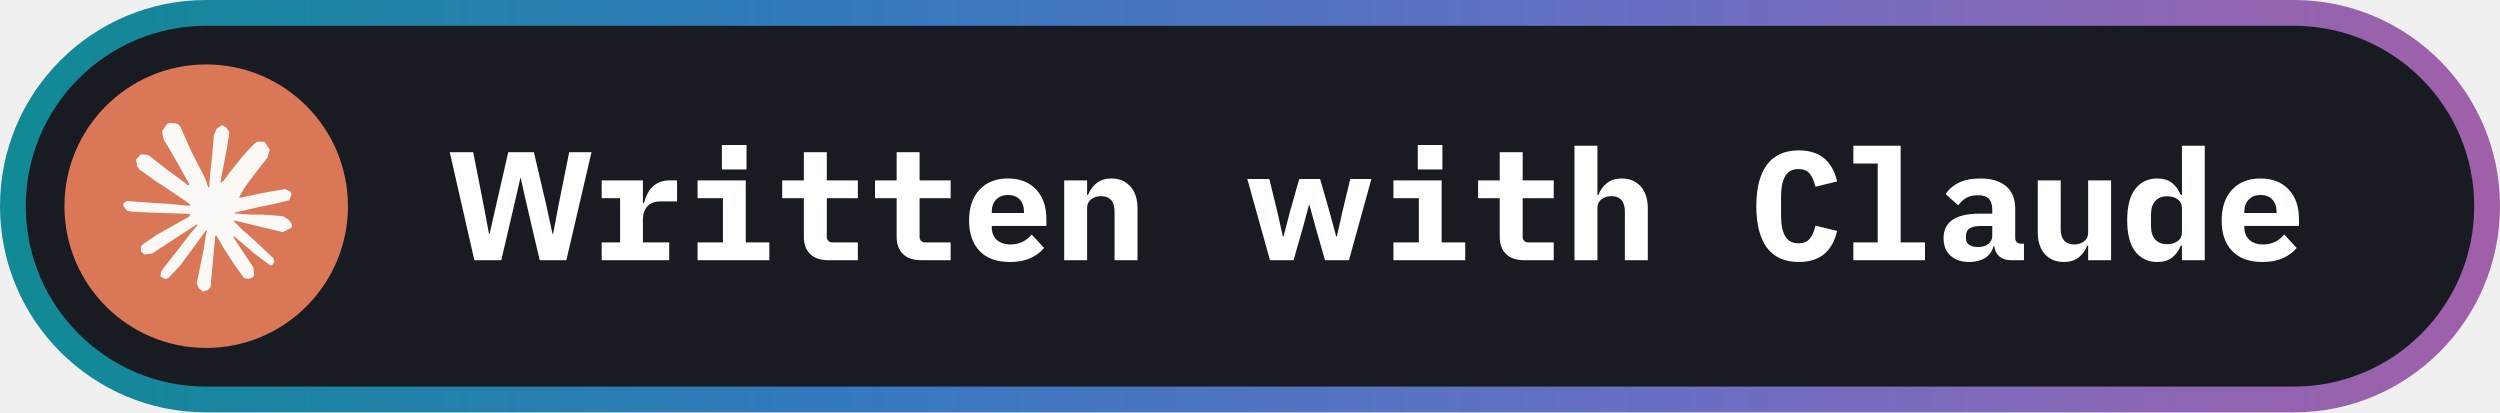
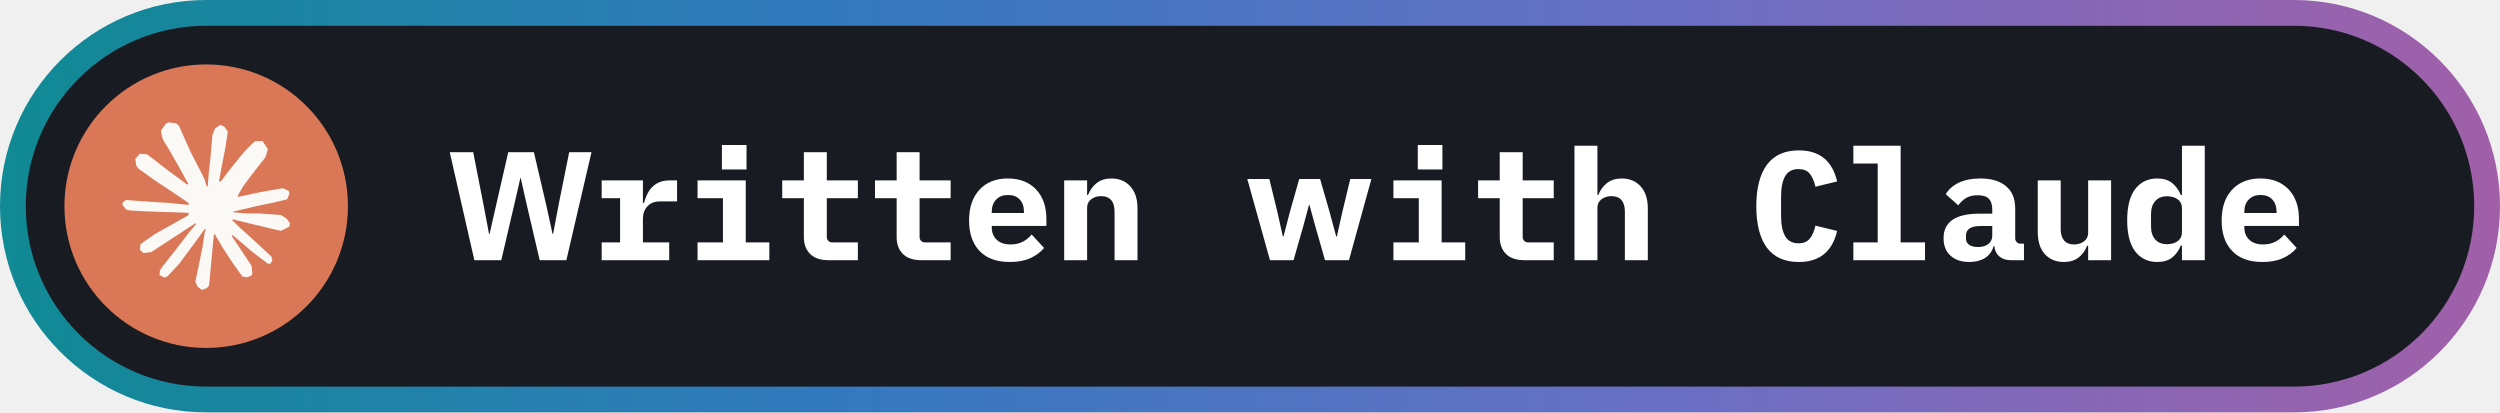
<svg xmlns="http://www.w3.org/2000/svg" width="242.5" height="40" viewBox="0 0 242.5 40" role="img" aria-label="Written with Claude">
  <defs>
-     <g id="bfd2598-mark" transform="translate(9.5 9.5) scale(0.14)">
+     <g id="bfd2598-mark" transform="translate(9.444459 9.472195) scale(0.1388889)">
      <path d="M18.766 62.444L37.182 52.117L37.486 51.212L37.182 50.709H36.272L33.185 50.521L22.662 50.239L13.555 49.864L4.7 49.394L2.474 48.925L0.4 46.155L0.602 44.794L2.474 43.527L5.156 43.761L11.075 44.184L19.98 44.794L26.405 45.169L35.968 46.155H37.486L37.688 45.545L37.182 45.169L36.777 44.794L27.569 38.551L17.602 31.979L12.391 28.177L9.608 26.252L8.191 24.469L7.584 20.526L10.114 17.709L13.555 17.944L14.415 18.178L17.906 20.854L25.343 26.628L35.057 33.763L36.474 34.936L37.044 34.551L37.132 34.279L36.474 33.2L31.212 23.671L25.596 13.954L23.066 9.917L22.409 7.523C22.154 6.518 22.004 5.687 22.004 4.66L24.888 0.717L26.507 0.2L30.402 0.717L32.022 2.125L34.45 7.664L38.346 16.348L44.417 28.177L46.188 31.698L47.149 34.936L47.504 35.922H48.111V35.359L48.617 28.693L49.527 20.526L50.438 10.011L50.742 7.054L52.209 3.486L55.143 1.561L57.42 2.641L59.292 5.317L59.039 7.054L57.926 14.282L55.75 25.595L54.334 33.2H55.143L56.105 32.214L59.95 27.144L66.375 19.07L69.209 15.878L72.548 12.358L74.673 10.668H78.72L81.655 15.08L80.339 19.634L76.191 24.891L72.75 29.35L67.817 35.959L64.756 41.273L65.031 41.712L65.768 41.649L76.899 39.255L82.92 38.175L90.104 36.955L93.342 38.457L93.696 40.006L92.431 43.151L84.741 45.029L75.735 46.859L62.324 50.016L62.176 50.136L62.351 50.396L68.399 50.943L70.979 51.084H77.304L89.092 51.976L92.178 53.994L94 56.482L93.696 58.407L88.94 60.801L82.566 59.299L67.64 55.731L62.53 54.464H61.822V54.886L66.072 59.064L73.914 66.105L83.679 75.212L84.184 77.465L82.92 79.249L81.604 79.061L73.003 72.583L69.664 69.673L62.176 63.336H61.67V63.993L63.39 66.528L72.548 80.281L73.003 84.506L72.345 85.867L69.968 86.712L67.387 86.243L61.974 78.685L56.459 70.236L52.006 62.632L51.469 62.971L48.819 91.265L47.605 92.721L44.771 93.8L42.393 92.016L41.129 89.106L42.393 83.332L43.911 75.822L45.126 69.86L46.239 62.444L46.918 59.966L46.858 59.8L46.315 59.892L40.724 67.56L32.224 79.061L25.495 86.243L23.876 86.9L21.093 85.445L21.346 82.863L22.915 80.563L32.224 68.734L37.84 61.364L41.459 57.134L41.424 56.522L41.224 56.505L16.489 72.63L12.087 73.193L10.165 71.409L10.418 68.499L11.328 67.56L18.766 62.444Z" />
    </g>
    <g id="bfd2598-text" transform="translate(35 20.19)">
      <path d="M-0.1 -8.38H1.72L2.51 -4.36L2.95 -2.03H2.99L3.52 -4.36L4.44 -8.38H6.43L7.37 -4.36L7.88 -2.03H7.92L8.36 -4.36L9.17 -8.38H10.9L8.95 0H6.88L5.82 -4.54L5.41 -6.37H5.38L4.96 -4.54L3.9 0H1.81ZM11.69 -1.38H13.12V-4.81H11.69V-6.19H14.89V-4.44H14.98Q15.42 -6.19 16.96 -6.19H17.54V-4.56H16.22Q15.59 -4.56 15.24 -4.18Q14.89 -3.8 14.89 -3.22V-1.38H16.93V0H11.69ZM22.93 -8.94V-7.04H21.02V-8.94ZM19.13 -1.38H21.1V-4.81H19.13V-6.19H22.87V-1.38H24.7V0H19.13ZM29.16 -1.79Q29.16 -1.62 29.28 -1.5Q29.4 -1.38 29.57 -1.38H31.57V0H29.28Q28.34 0 27.86 -0.49Q27.38 -0.97 27.38 -1.79V-4.81H25.7V-6.19H27.38V-8.38H29.16V-6.19H31.57V-4.81H29.16ZM36.36 -1.79Q36.36 -1.62 36.48 -1.5Q36.6 -1.38 36.77 -1.38H38.77V0H36.48Q35.54 0 35.06 -0.49Q34.58 -0.97 34.58 -1.79V-4.81H32.9V-6.19H34.58V-8.38H36.36V-6.19H38.77V-4.81H36.36ZM40.2 -3.07Q40.2 -4.6 41.01 -5.47Q41.82 -6.34 43.21 -6.34Q44.59 -6.34 45.4 -5.49Q46.2 -4.64 46.2 -3.19V-2.66H41.96V-2.56Q41.96 -1.94 42.35 -1.58Q42.73 -1.22 43.43 -1.22Q44.41 -1.22 45.06 -1.99L46.02 -0.95Q45.62 -0.46 44.96 -0.16Q44.3 0.14 43.37 0.14Q41.83 0.14 41.02 -0.71Q40.2 -1.56 40.2 -3.07ZM41.96 -3.76V-3.66H44.46V-3.76Q44.46 -4.36 44.13 -4.71Q43.8 -5.06 43.22 -5.06Q42.65 -5.06 42.31 -4.71Q41.96 -4.36 41.96 -3.76ZM47.58 0V-6.19H49.36V-5.06H49.43Q49.66 -5.64 50.11 -5.99Q50.56 -6.34 51.25 -6.34Q52.16 -6.34 52.72 -5.72Q53.27 -5.11 53.27 -4.01V0H51.49V-3.77Q51.49 -4.36 51.23 -4.66Q50.96 -4.97 50.45 -4.97Q50 -4.97 49.68 -4.73Q49.36 -4.49 49.36 -4.07V0ZM63.5 -6.3 64.12 -3.76 64.55 -1.84H64.6L65.1 -3.76L65.82 -6.3H67.44L68.17 -3.76L68.69 -1.84H68.74L69.17 -3.76L69.78 -6.3H71.42L69.68 0H67.82L67.06 -2.66L66.61 -4.3H66.58L66.14 -2.66L65.38 0H63.55L61.79 -6.3ZM76.93 -8.94V-7.04H75.02V-8.94ZM73.13 -1.38H75.1V-4.81H73.13V-6.19H76.87V-1.38H78.7V0H73.13ZM83.16 -1.79Q83.16 -1.62 83.28 -1.5Q83.4 -1.38 83.57 -1.38H85.57V0H83.28Q82.34 0 81.86 -0.49Q81.38 -0.97 81.38 -1.79V-4.81H79.7V-6.19H81.38V-8.38H83.16V-6.19H85.57V-4.81H83.16ZM87.18 -8.88H88.96V-5.06H89.03Q89.26 -5.64 89.71 -5.99Q90.16 -6.34 90.85 -6.34Q91.76 -6.34 92.32 -5.72Q92.87 -5.11 92.87 -4.01V0H91.09V-3.77Q91.09 -4.36 90.83 -4.66Q90.56 -4.97 90.05 -4.97Q89.6 -4.97 89.28 -4.73Q88.96 -4.49 88.96 -4.07V0H87.18ZM101.29 -4.19Q101.29 -6.29 102.11 -7.4Q102.94 -8.52 104.59 -8.52Q107 -8.52 107.56 -6.11L105.88 -5.7Q105.72 -6.37 105.43 -6.72Q105.14 -7.07 104.56 -7.07Q103.85 -7.07 103.53 -6.52Q103.21 -5.96 103.21 -4.92V-3.46Q103.21 -2.41 103.53 -1.86Q103.85 -1.31 104.56 -1.31Q105.14 -1.31 105.43 -1.66Q105.72 -2 105.88 -2.68L107.56 -2.27Q107 0.14 104.59 0.14Q102.94 0.14 102.11 -0.97Q101.29 -2.09 101.29 -4.19ZM108.82 -1.38H110.71V-7.5H108.82V-8.88H112.49V-1.38H114.38V0H108.82ZM121.04 0Q120.49 0 120.15 -0.29Q119.81 -0.58 119.76 -1.09H119.7Q119.54 -0.49 119.04 -0.17Q118.54 0.14 117.82 0.14Q116.9 0.14 116.36 -0.35Q115.82 -0.84 115.82 -1.7Q115.82 -3.61 118.61 -3.61H119.6V-3.92Q119.6 -4.49 119.34 -4.76Q119.08 -5.04 118.48 -5.04Q117.95 -5.04 117.59 -4.84Q117.24 -4.63 116.96 -4.26L115.99 -5.12Q116.32 -5.68 117 -6.01Q117.68 -6.34 118.68 -6.34Q119.96 -6.34 120.67 -5.74Q121.38 -5.15 121.38 -4V-1.69Q121.38 -1.52 121.5 -1.4Q121.62 -1.28 121.79 -1.28H122.06V0ZM119.6 -1.91V-2.65H118.66Q118.13 -2.65 117.85 -2.47Q117.56 -2.28 117.56 -1.92V-1.68Q117.56 -1.36 117.81 -1.19Q118.06 -1.02 118.49 -1.02Q118.98 -1.02 119.29 -1.25Q119.6 -1.49 119.6 -1.91ZM127.04 -1.13H126.97Q126.74 -0.55 126.29 -0.2Q125.84 0.14 125.15 0.14Q124.24 0.14 123.68 -0.47Q123.13 -1.08 123.13 -2.18V-6.19H124.91V-2.42Q124.91 -1.84 125.17 -1.53Q125.44 -1.22 125.95 -1.22Q126.4 -1.22 126.72 -1.46Q127.04 -1.7 127.04 -2.12V-6.19H128.82V0H127.04ZM134.32 -1.13H134.23Q133.98 -0.53 133.54 -0.19Q133.1 0.14 132.4 0.14Q131.33 0.14 130.7 -0.67Q130.07 -1.48 130.07 -3.1Q130.07 -4.72 130.7 -5.53Q131.33 -6.34 132.4 -6.34Q133.1 -6.34 133.54 -6Q133.98 -5.66 134.23 -5.06H134.32V-8.88H136.09V0H134.32ZM134.32 -2.18V-4.01Q134.32 -4.48 133.99 -4.72Q133.67 -4.96 133.16 -4.96Q132.58 -4.96 132.25 -4.59Q131.92 -4.22 131.92 -3.58V-2.62Q131.92 -1.97 132.25 -1.6Q132.58 -1.24 133.16 -1.24Q133.67 -1.24 133.99 -1.48Q134.32 -1.72 134.32 -2.18ZM137.4 -3.07Q137.4 -4.6 138.21 -5.47Q139.02 -6.34 140.41 -6.34Q141.79 -6.34 142.6 -5.49Q143.4 -4.64 143.4 -3.19V-2.66H139.16V-2.56Q139.16 -1.94 139.55 -1.58Q139.93 -1.22 140.63 -1.22Q141.61 -1.22 142.26 -1.99L143.22 -0.95Q142.82 -0.46 142.16 -0.16Q141.5 0.14 140.57 0.14Q139.03 0.14 138.22 -0.71Q137.4 -1.56 137.4 -3.07ZM139.16 -3.76V-3.66H141.66V-3.76Q141.66 -4.36 141.33 -4.71Q141 -5.06 140.42 -5.06Q139.85 -5.06 139.51 -4.71Q139.16 -4.36 139.16 -3.76Z" />
    </g>
    <linearGradient id="bfd2598-ring-dark" x1="0" y1="0" x2="1" y2="0">
      <stop offset="0%" stop-color="#0F8A93" />
      <stop offset="33.33%" stop-color="#3379BE" />
      <stop offset="66.67%" stop-color="#6A6FC4" />
      <stop offset="100%" stop-color="#A25FA8" />
    </linearGradient>
  </defs>
  <g transform="scale(1.25)">
    <g>
      <rect x="0" y="0" width="194" height="32" rx="16" fill="url(#bfd2598-ring-dark)" />
      <rect x="2" y="2" width="190" height="28" rx="14" fill="#181C22" />
      <circle cx="16" cy="16" r="11" fill="#D97757" />
      <use href="#bfd2598-mark" fill="#FAF9F5" />
      <use href="#bfd2598-text" fill="#FFFFFF" />
    </g>
  </g>
</svg>
